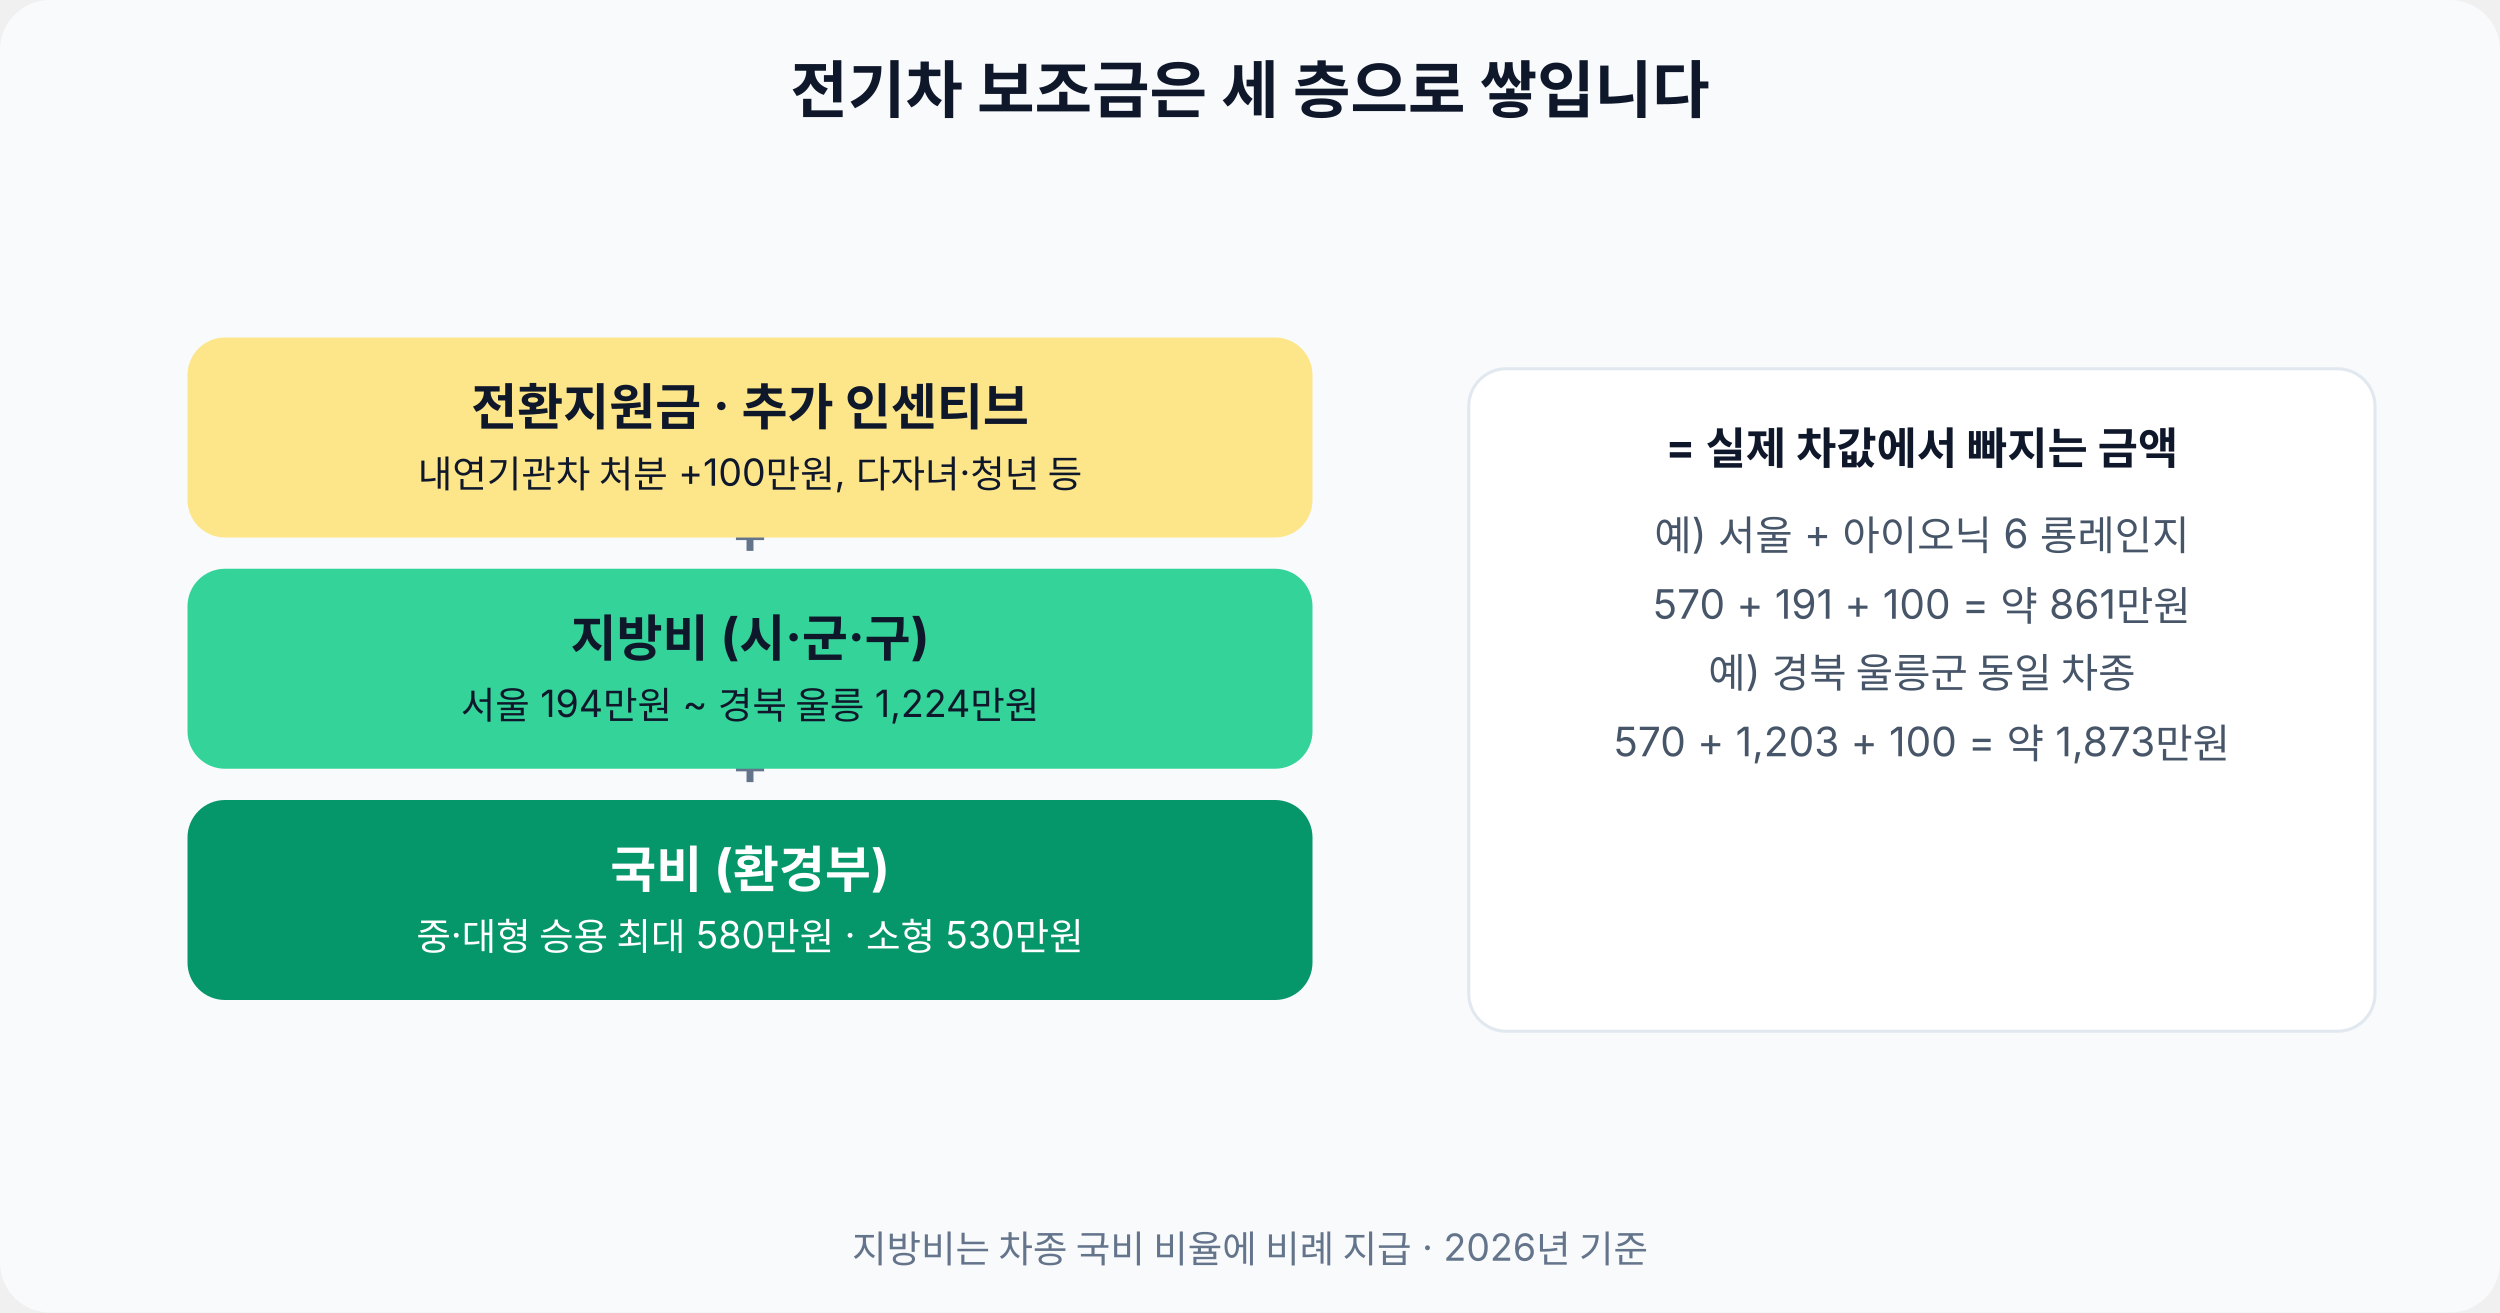
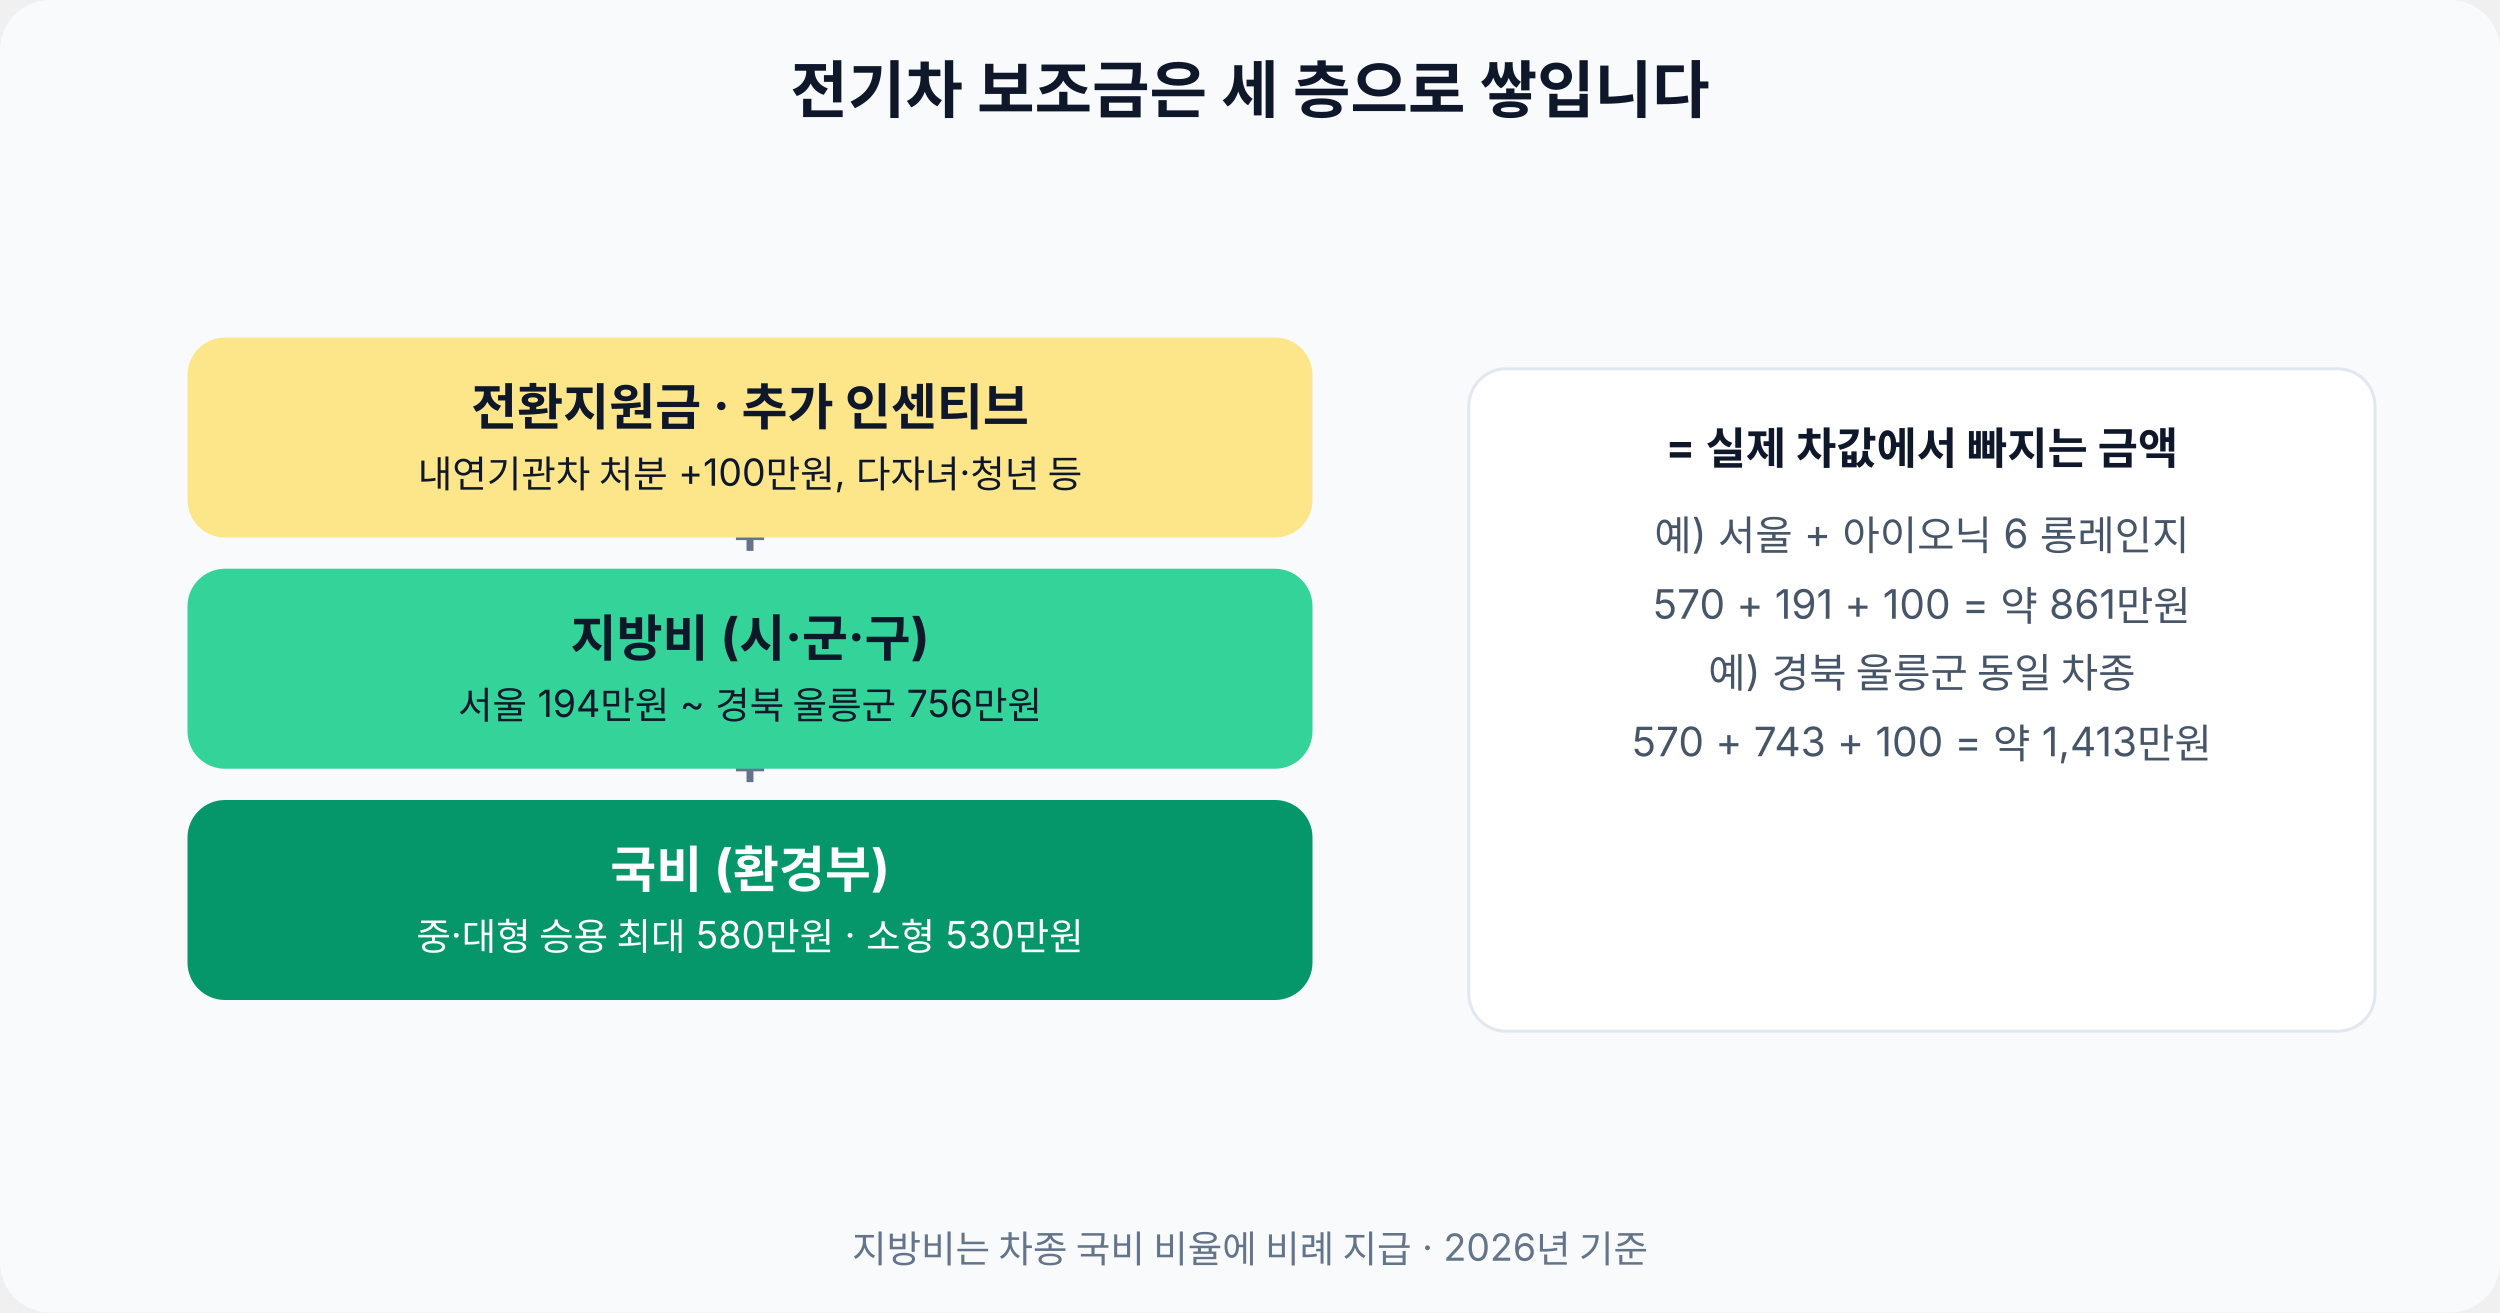
<svg xmlns="http://www.w3.org/2000/svg" viewBox="0 0 800 420" width="800" height="420" font-family="-apple-system,BlinkMacSystemFont,'Apple SD Gothic Neo','Pretendard','Noto Sans KR','Malgun Gothic',sans-serif">
  <rect width="800" height="420" rx="16" fill="#f8fafc" />
  <text x="400" y="36" font-size="20" font-weight="700" fill="#0f172a" text-anchor="middle">전기차 보조금은 세 층으로 쌓입니다</text>
  <rect x="60" y="256" width="360" height="64" rx="12" fill="#059669" />
  <text x="240" y="284" font-size="16" font-weight="700" fill="#ffffff" text-anchor="middle">국비 (환경부)</text>
  <text x="240" y="304" font-size="12" font-weight="400" fill="#ffffff" text-anchor="middle">중·대형 승용 최대 580만원 · 소형 530만원</text>
  <text x="240" y="251" font-size="18" font-weight="700" fill="#64748b" text-anchor="middle">+</text>
  <rect x="60" y="182" width="360" height="64" rx="12" fill="#34d399" />
  <text x="240" y="210" font-size="16" font-weight="700" fill="#0f172a" text-anchor="middle">지방비 (시·군·구)</text>
-   <text x="240" y="230" font-size="12" font-weight="400" fill="#0f172a" text-anchor="middle">서울 194만원 ~ 경북 울릉 1,224만원</text>
+   <text x="240" y="230" font-size="12" font-weight="400" fill="#0f172a" text-anchor="middle">서울 194만원 ~ 경북 울릉군 756만원</text>
  <text x="240" y="177" font-size="18" font-weight="700" fill="#64748b" text-anchor="middle">+</text>
  <rect x="60" y="108" width="360" height="64" rx="12" fill="#fde68a" />
  <text x="240" y="136" font-size="16" font-weight="700" fill="#0f172a" text-anchor="middle">전환지원금 · 추가 인센티브</text>
  <text x="240" y="156" font-size="12" font-weight="400" fill="#0f172a" text-anchor="middle">내연기관차 처분 +100만원, 다자녀·청년 등</text>
  <rect x="470" y="118" width="290" height="212" rx="12" fill="#ffffff" stroke="#e2e8f0" />
  <text x="615" y="148" font-size="14" font-weight="700" fill="#0f172a" text-anchor="middle">= 실제 차값에서 빠지는 금액</text>
  <text x="615" y="176" font-size="13" font-weight="400" fill="#475569" text-anchor="middle">예) 서울 + 아이오닉 6 롱레인지</text>
  <text x="615" y="198" font-size="13" font-weight="400" fill="#475569" text-anchor="middle">570 + 191 + 100 = 약 861만원</text>
  <text x="615" y="220" font-size="13" font-weight="400" fill="#475569" text-anchor="middle">예) 경북 울릉군 동일 차종</text>
-   <text x="615" y="242" font-size="13" font-weight="400" fill="#475569" text-anchor="middle">570 + 1,203 + 100 = 약 1,873만원</text>
+   <text x="615" y="242" font-size="13" font-weight="400" fill="#475569" text-anchor="middle">570 + 743 + 100 = 약 1,413만원</text>
  <text x="400" y="404" font-size="12" font-weight="400" fill="#64748b" text-anchor="middle">지방비는 차종 국비 비율에 비례 지급 · 2026년 기준</text>
</svg>
